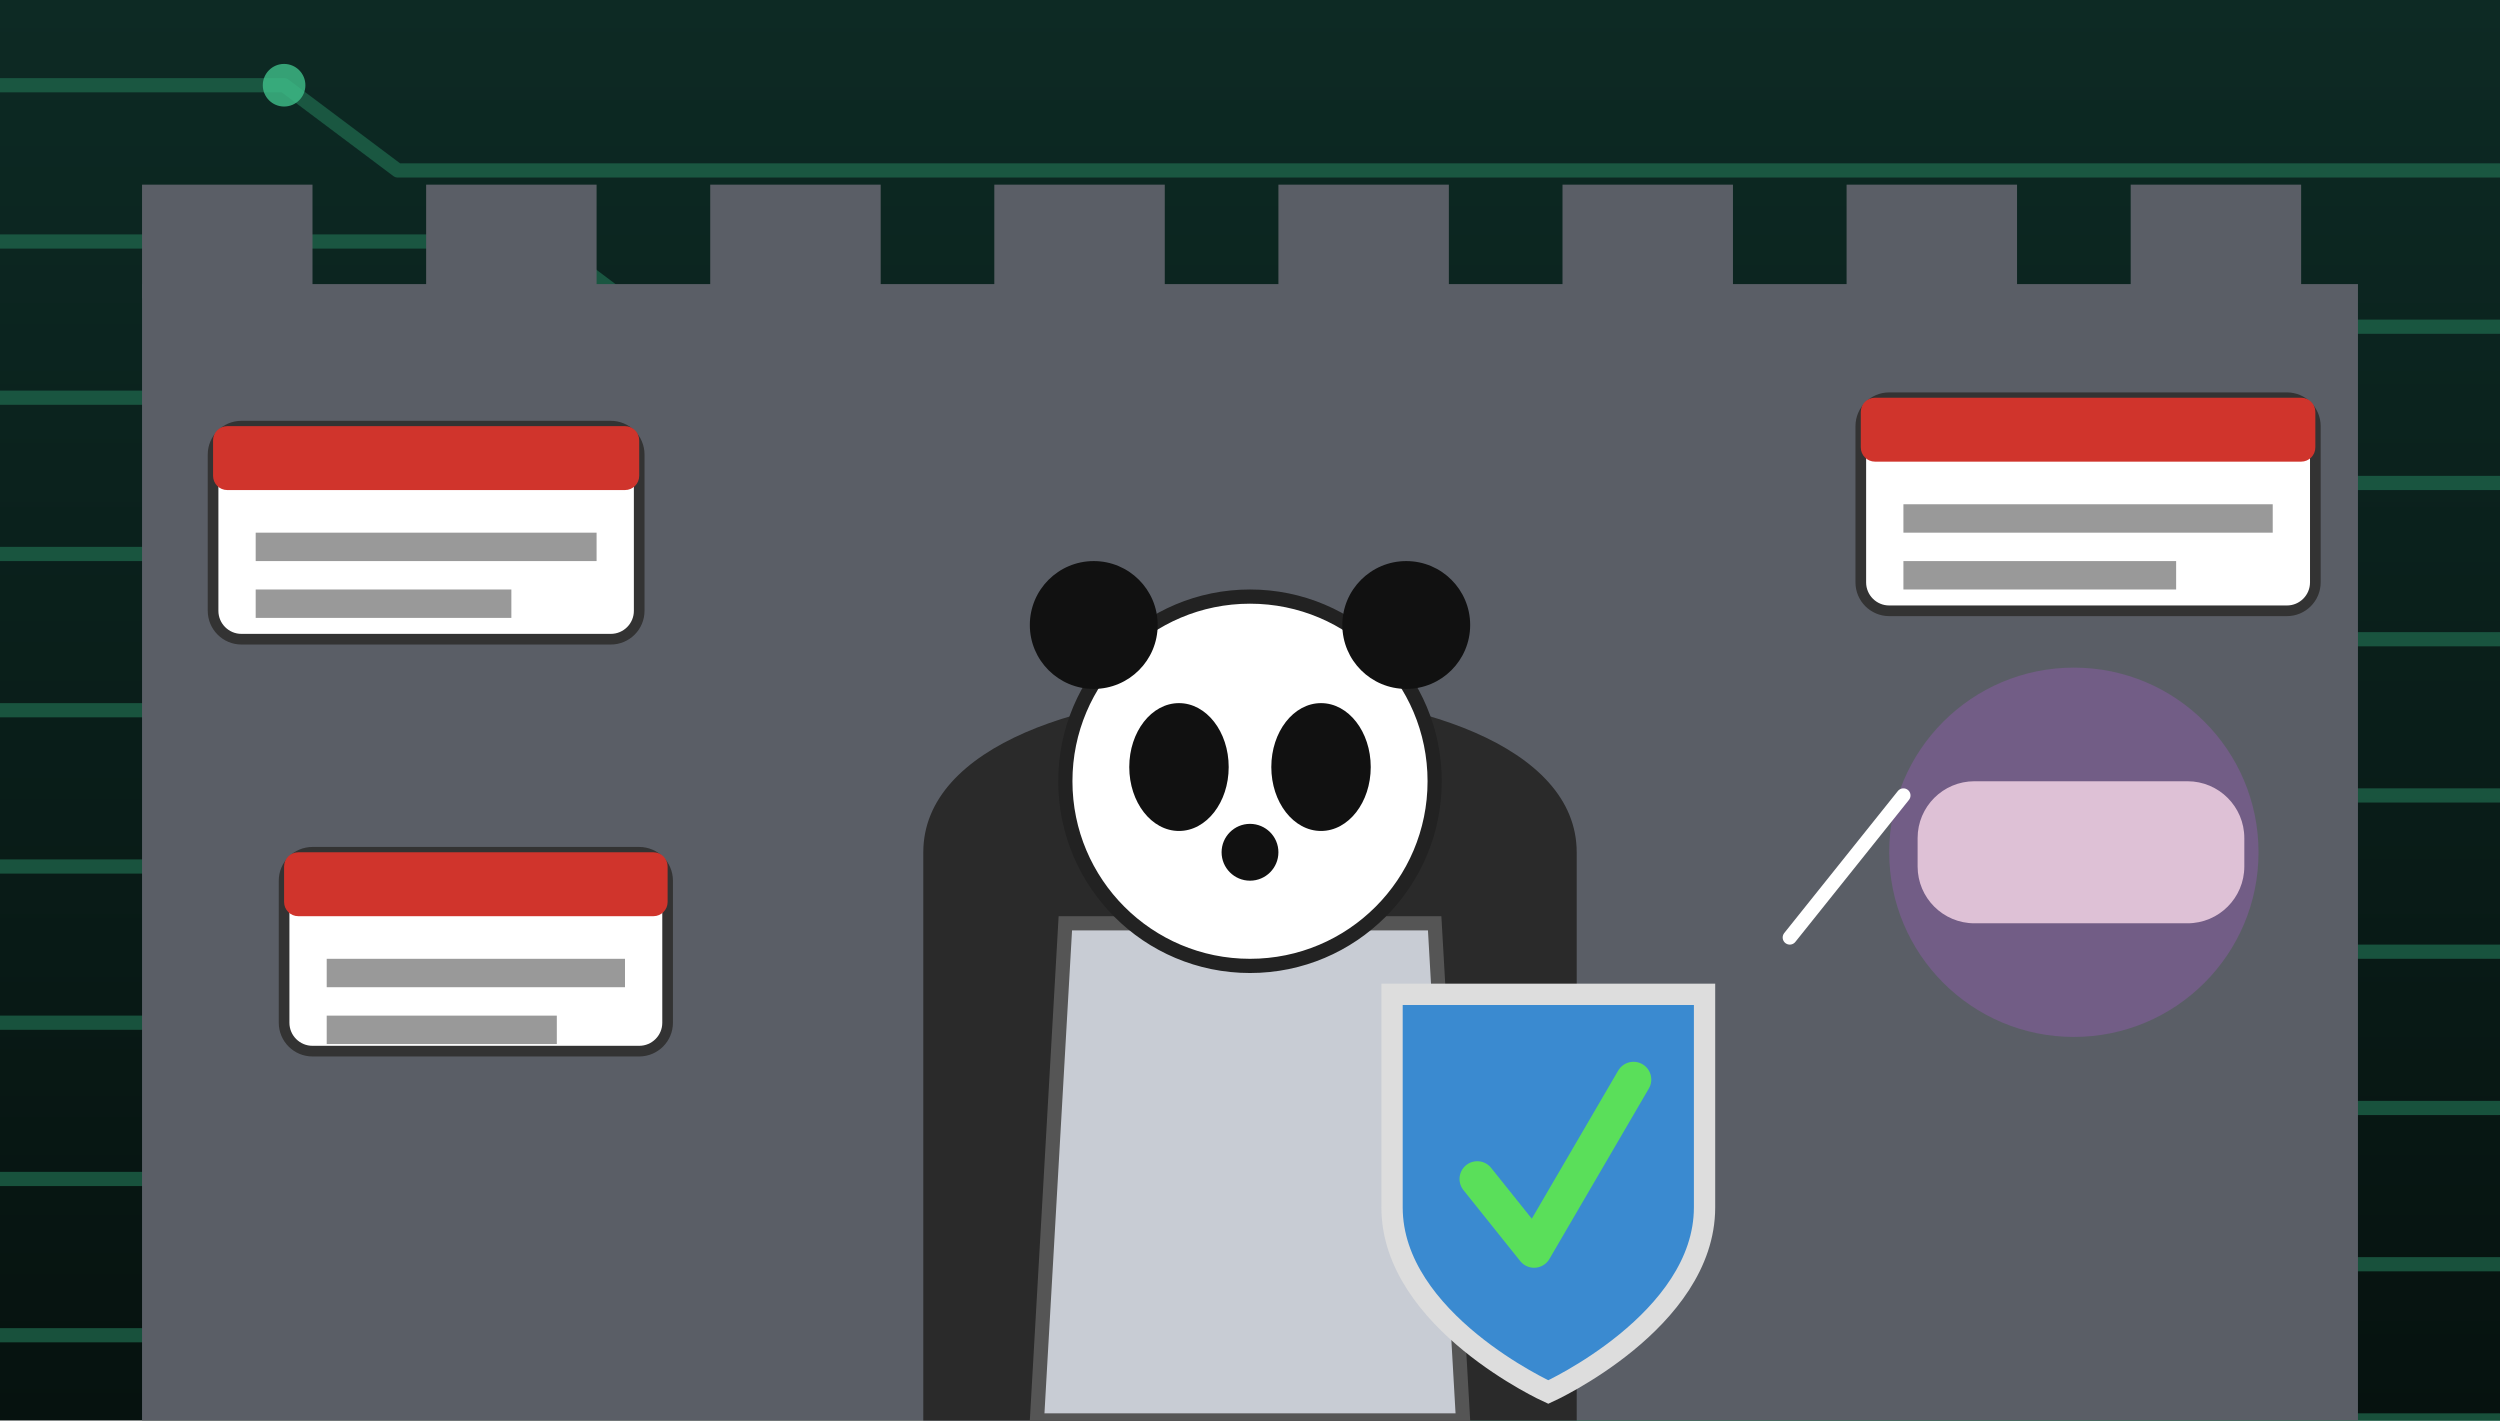
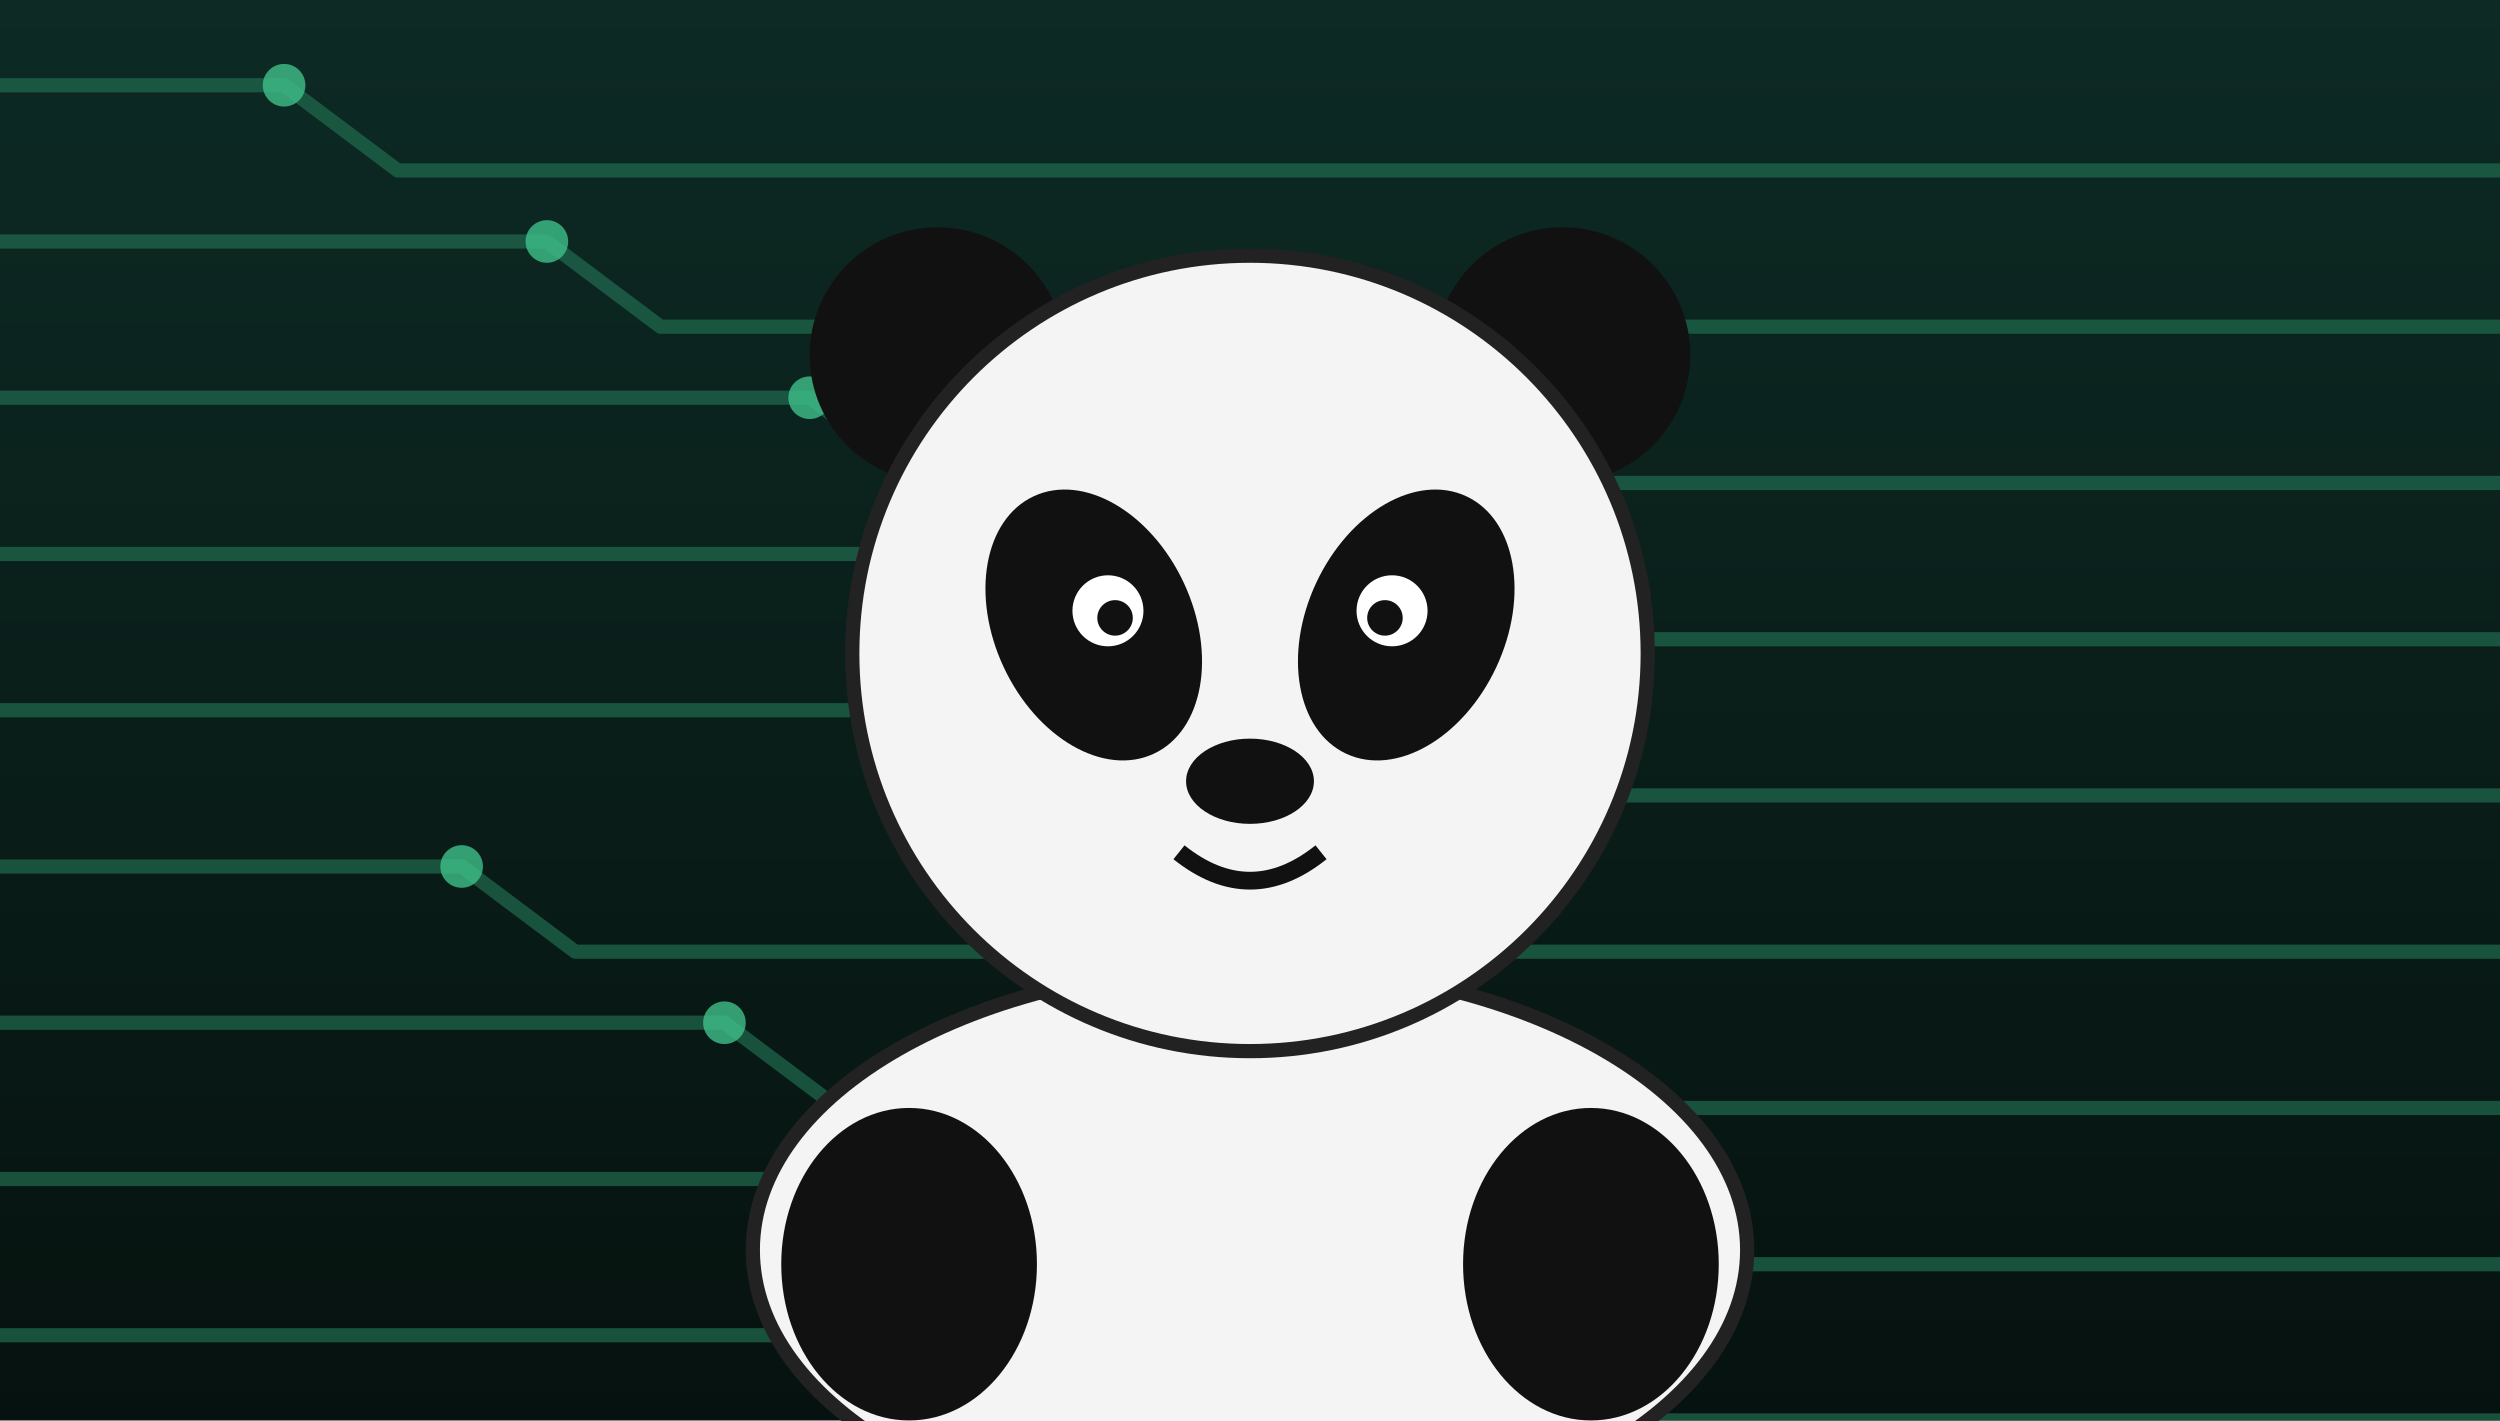
<svg xmlns="http://www.w3.org/2000/svg" viewBox="0 0 352 200" width="352" height="200">
  <defs>
    <linearGradient id="bg" x1="0" y1="0" x2="0" y2="1">
      <stop offset="0.00" stop-color="#0d2a24" stop-opacity="1" />
      <stop offset="1.00" stop-color="#06120f" stop-opacity="1" />
    </linearGradient>
  </defs>
  <rect x="0" y="0" width="352" height="200" fill="url(#bg)" />
  <path d="M0 12 L40 12 L56 24 L352 24" fill="none" stroke="#1f6b4f" stroke-width="2" stroke-linecap="round" stroke-linejoin="round" opacity="0.7" />
  <circle cx="40.0" cy="12.0" r="3.0" fill="#3fbf8a" opacity="0.8" />
  <path d="M0 34 L77 34 L93 46 L352 46" fill="none" stroke="#1f6b4f" stroke-width="2" stroke-linecap="round" stroke-linejoin="round" opacity="0.7" />
  <circle cx="77.0" cy="34.0" r="3.0" fill="#3fbf8a" opacity="0.8" />
  <path d="M0 56 L114 56 L130 68 L352 68" fill="none" stroke="#1f6b4f" stroke-width="2" stroke-linecap="round" stroke-linejoin="round" opacity="0.7" />
  <circle cx="114.0" cy="56.0" r="3.0" fill="#3fbf8a" opacity="0.8" />
  <path d="M0 78 L151 78 L167 90 L352 90" fill="none" stroke="#1f6b4f" stroke-width="2" stroke-linecap="round" stroke-linejoin="round" opacity="0.7" />
  <circle cx="151.0" cy="78.0" r="3.0" fill="#3fbf8a" opacity="0.8" />
  <path d="M0 100 L188 100 L204 112 L352 112" fill="none" stroke="#1f6b4f" stroke-width="2" stroke-linecap="round" stroke-linejoin="round" opacity="0.7" />
  <circle cx="188.0" cy="100.0" r="3.0" fill="#3fbf8a" opacity="0.8" />
  <path d="M0 122 L65 122 L81 134 L352 134" fill="none" stroke="#1f6b4f" stroke-width="2" stroke-linecap="round" stroke-linejoin="round" opacity="0.7" />
  <circle cx="65.0" cy="122.0" r="3.0" fill="#3fbf8a" opacity="0.8" />
  <path d="M0 144 L102 144 L118 156 L352 156" fill="none" stroke="#1f6b4f" stroke-width="2" stroke-linecap="round" stroke-linejoin="round" opacity="0.7" />
  <circle cx="102.0" cy="144.0" r="3.0" fill="#3fbf8a" opacity="0.8" />
  <path d="M0 166 L139 166 L155 178 L352 178" fill="none" stroke="#1f6b4f" stroke-width="2" stroke-linecap="round" stroke-linejoin="round" opacity="0.7" />
  <circle cx="139.0" cy="166.0" r="3.0" fill="#3fbf8a" opacity="0.8" />
  <path d="M0 188 L176 188 L192 200 L352 200" fill="none" stroke="#1f6b4f" stroke-width="2" stroke-linecap="round" stroke-linejoin="round" opacity="0.7" />
  <circle cx="176.0" cy="188.0" r="3.0" fill="#3fbf8a" opacity="0.8" />
-   <rect x="20" y="40" width="312" height="160" fill="#5a5e66" />
-   <rect x="20" y="26" width="24" height="16" fill="#5a5e66" />
-   <rect x="60" y="26" width="24" height="16" fill="#5a5e66" />
-   <rect x="100" y="26" width="24" height="16" fill="#5a5e66" />
-   <rect x="140" y="26" width="24" height="16" fill="#5a5e66" />
-   <rect x="180" y="26" width="24" height="16" fill="#5a5e66" />
-   <rect x="220" y="26" width="24" height="16" fill="#5a5e66" />
-   <rect x="260" y="26" width="24" height="16" fill="#5a5e66" />
-   <rect x="300" y="26" width="24" height="16" fill="#5a5e66" />
-   <rect x="30" y="60" width="60" height="30" fill="#ffffff" rx="4" stroke="#333" stroke-width="1.5" />
-   <rect x="30" y="60" width="60" height="9" fill="#d0342c" rx="2" />
-   <rect x="36" y="75" width="48" height="4" fill="#999" />
-   <rect x="36" y="83" width="36.0" height="4" fill="#999" />
-   <rect x="262" y="56" width="64" height="30" fill="#ffffff" rx="4" stroke="#333" stroke-width="1.5" />
-   <rect x="262" y="56" width="64" height="9" fill="#d0342c" rx="2" />
-   <rect x="268" y="71" width="52" height="4" fill="#999" />
-   <rect x="268" y="79" width="38.4" height="4" fill="#999" />
-   <rect x="40" y="120" width="54" height="28" fill="#ffffff" rx="4" stroke="#333" stroke-width="1.5" />
-   <rect x="40" y="120" width="54" height="9" fill="#d0342c" rx="2" />
-   <rect x="46" y="135" width="42" height="4" fill="#999" />
-   <rect x="46" y="143" width="32.4" height="4" fill="#999" />
-   <path d="M130 200 L130 120 C 130 90 222 90 222 120 L222 200 Z" fill="#2a2a2a" />
-   <path d="M146 200 L150 130 L202 130 L206 200 Z" fill="#c8ccd4" stroke="#555" stroke-width="2" />
-   <circle cx="176.0" cy="110.0" r="26.0" fill="#ffffff" stroke="#222" stroke-width="2" />
-   <circle cx="154.0" cy="88.0" r="9.0" fill="#111" />
-   <circle cx="198.0" cy="88.0" r="9.0" fill="#111" />
-   <ellipse cx="166.0" cy="108.0" rx="7.0" ry="9.0" fill="#111" />
-   <ellipse cx="186.0" cy="108.0" rx="7.0" ry="9.0" fill="#111" />
-   <circle cx="176.0" cy="120.0" r="4.0" fill="#111" />
-   <path d="M196 140 L240 140 L240 170 C 240 186 218 196 218 196 C 218 196 196 186 196 170 Z" fill="#3a8ad0" stroke="#ddd" stroke-width="3" />
-   <path d="M208 166 L216 176 L230 152" fill="none" stroke="#5adf5a" stroke-width="5" stroke-linecap="round" stroke-linejoin="round" />
-   <rect x="270" y="110" width="46" height="20" fill="#f4ecd8" rx="8" />
-   <circle cx="292.0" cy="120.0" r="26.0" fill="#aa5ad0" opacity="0.3" />
-   <path d="M268 112 L252 132" fill="none" stroke="#ffffff" stroke-width="2" stroke-linecap="round" stroke-linejoin="round" />
+   <ellipse cx="176.0" cy="176.0" rx="70.0" ry="40.0" fill="#f4f4f4" stroke="#222" stroke-width="2" />
+   <ellipse cx="128.0" cy="178.0" rx="18.0" ry="22.0" fill="#111" />
+   <ellipse cx="224.0" cy="178.0" rx="18.0" ry="22.0" fill="#111" />
+   <circle cx="132.0" cy="50.0" r="18.0" fill="#111" />
+   <circle cx="220.0" cy="50.0" r="18.0" fill="#111" />
+   <circle cx="176.0" cy="92.0" r="56.0" fill="#f4f4f4" stroke="#222" stroke-width="2" />
+   <g transform="translate(154 88) rotate(-25)" opacity="1">
+     <ellipse cx="0.0" cy="0.0" rx="14.0" ry="20.0" fill="#111" />
+   </g>
+   <g transform="translate(198 88) rotate(25)" opacity="1">
+     <ellipse cx="0.0" cy="0.0" rx="14.0" ry="20.0" fill="#111" />
+   </g>
+   <circle cx="156.0" cy="86.0" r="5.0" fill="#ffffff" />
+   <circle cx="196.0" cy="86.0" r="5.0" fill="#ffffff" />
+   <circle cx="157.0" cy="87.0" r="2.5" fill="#111" />
+   <circle cx="195.0" cy="87.0" r="2.5" fill="#111" />
+   <ellipse cx="176.0" cy="110.0" rx="9.0" ry="6.0" fill="#111" />
+   <path d="M166 120 Q 176 128 186 120" fill="none" stroke="#111" stroke-width="2.5" />
</svg>
